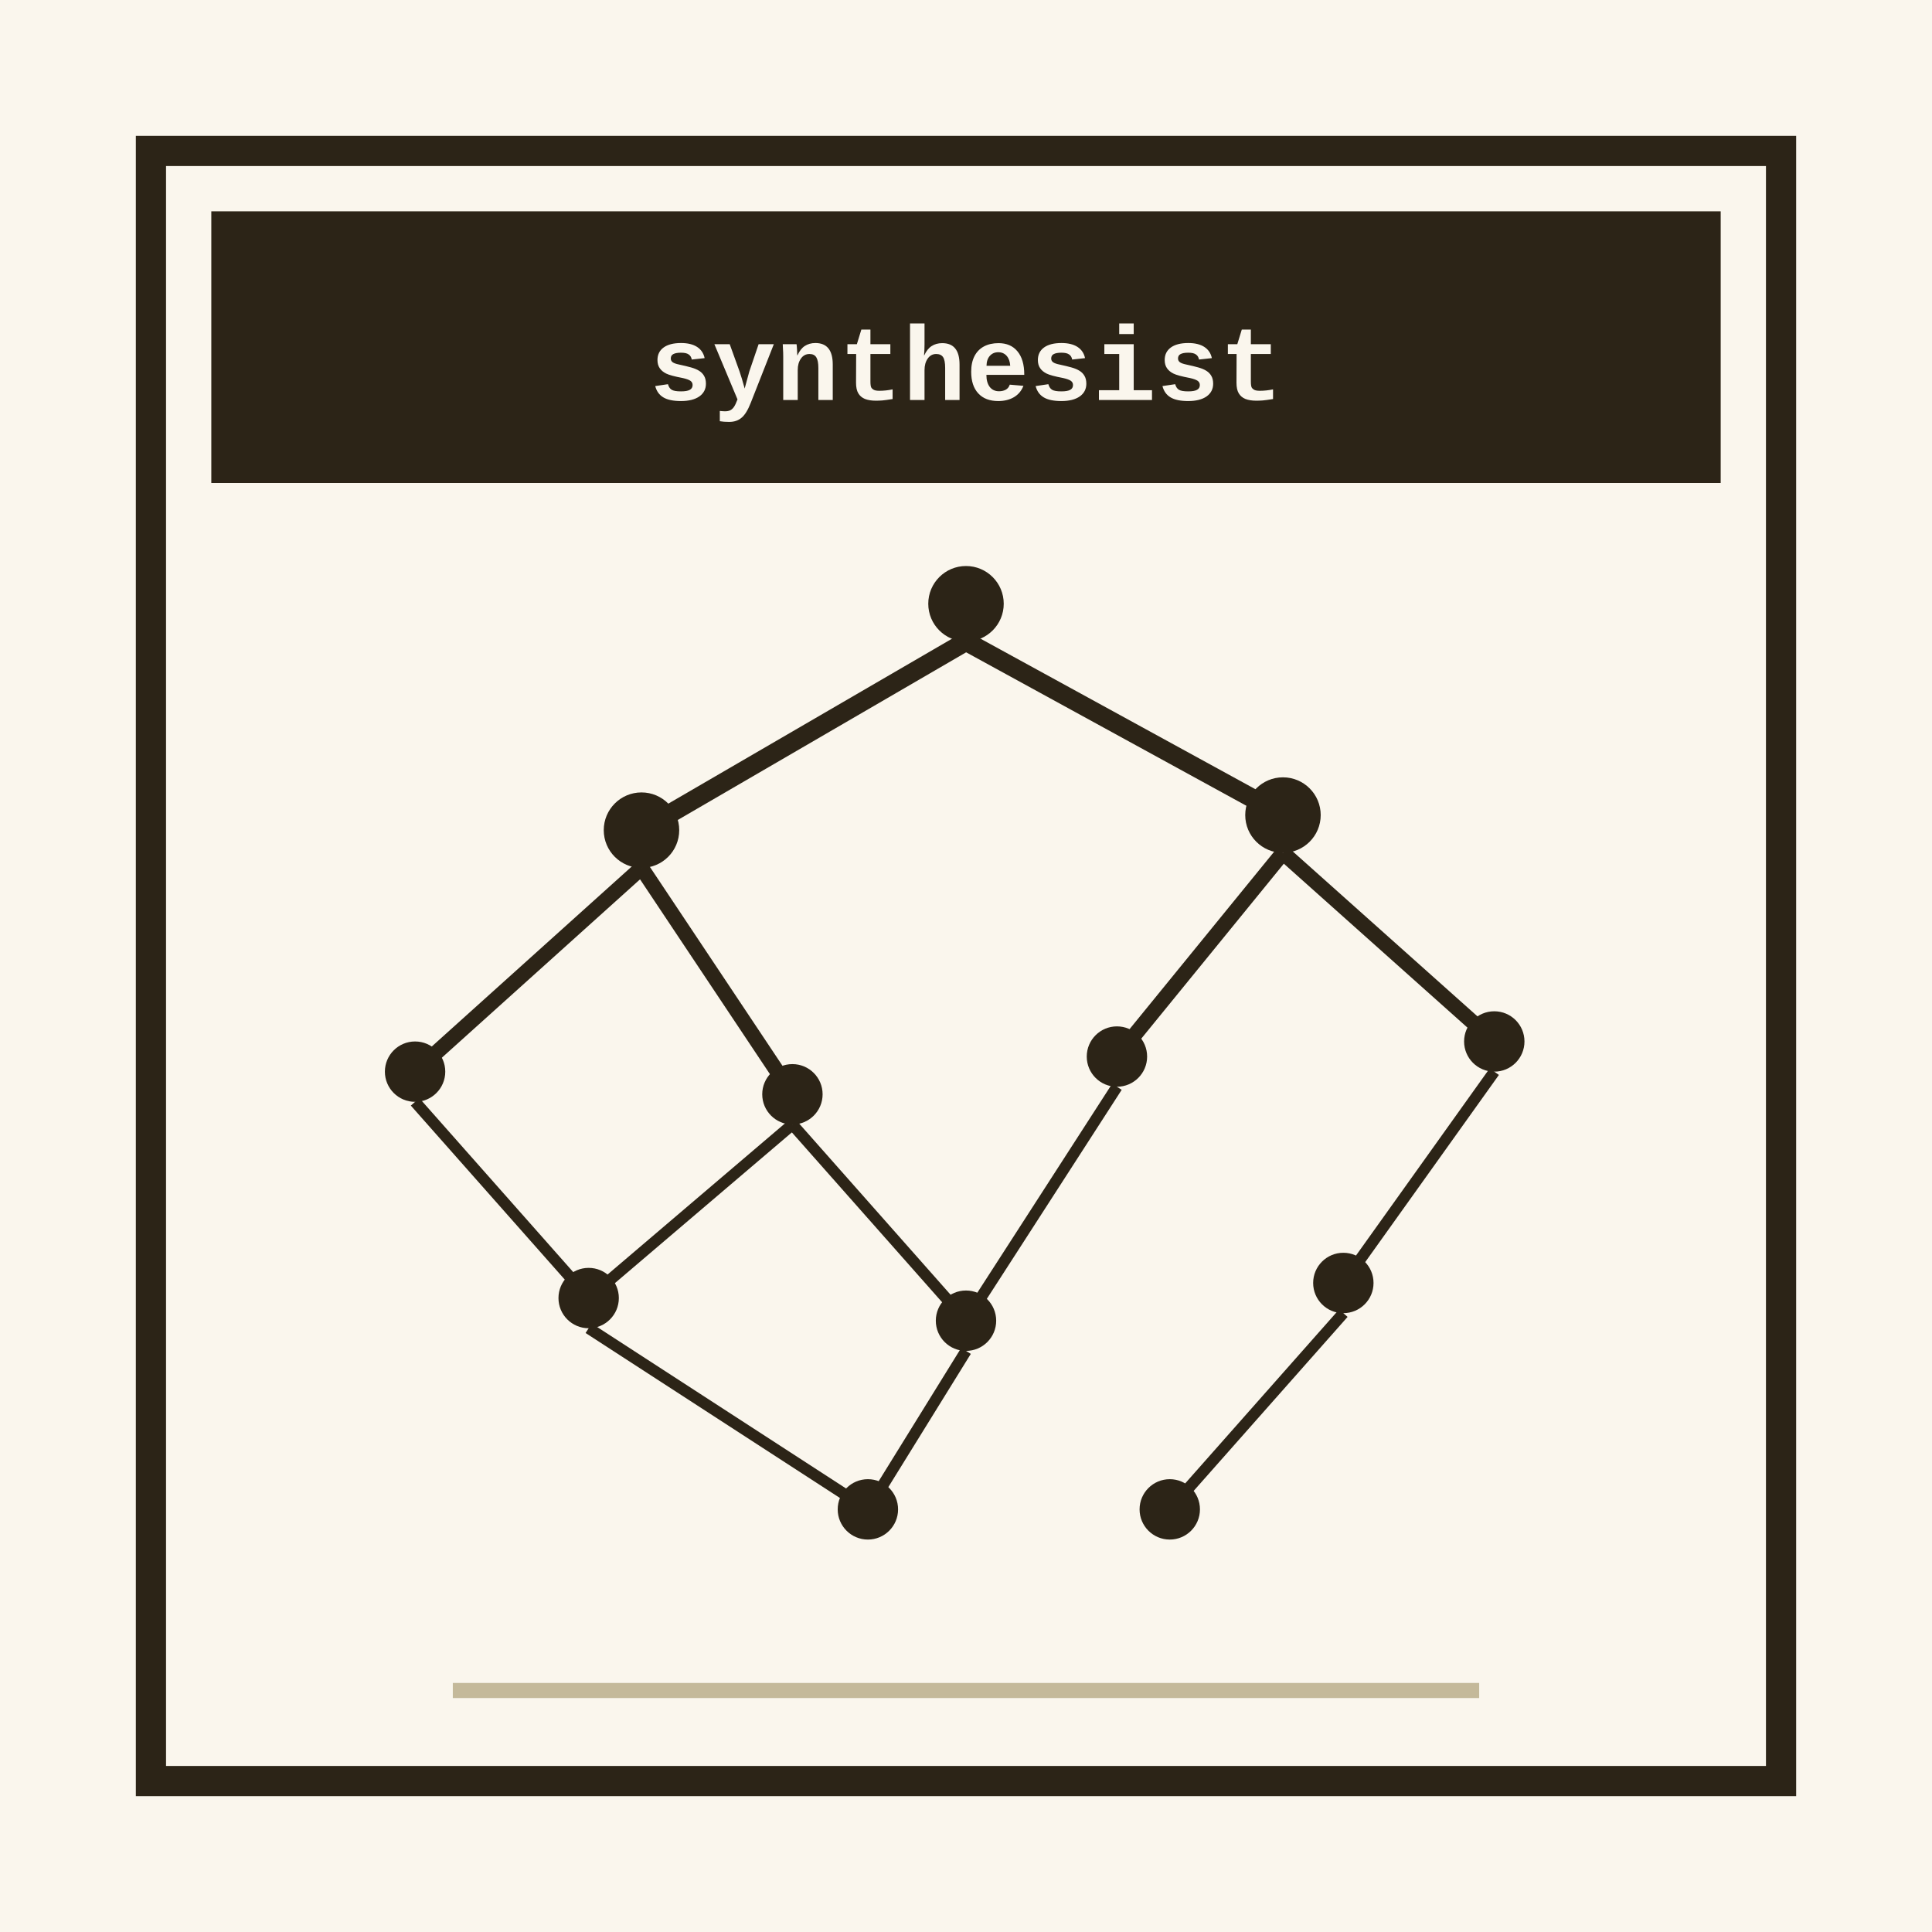
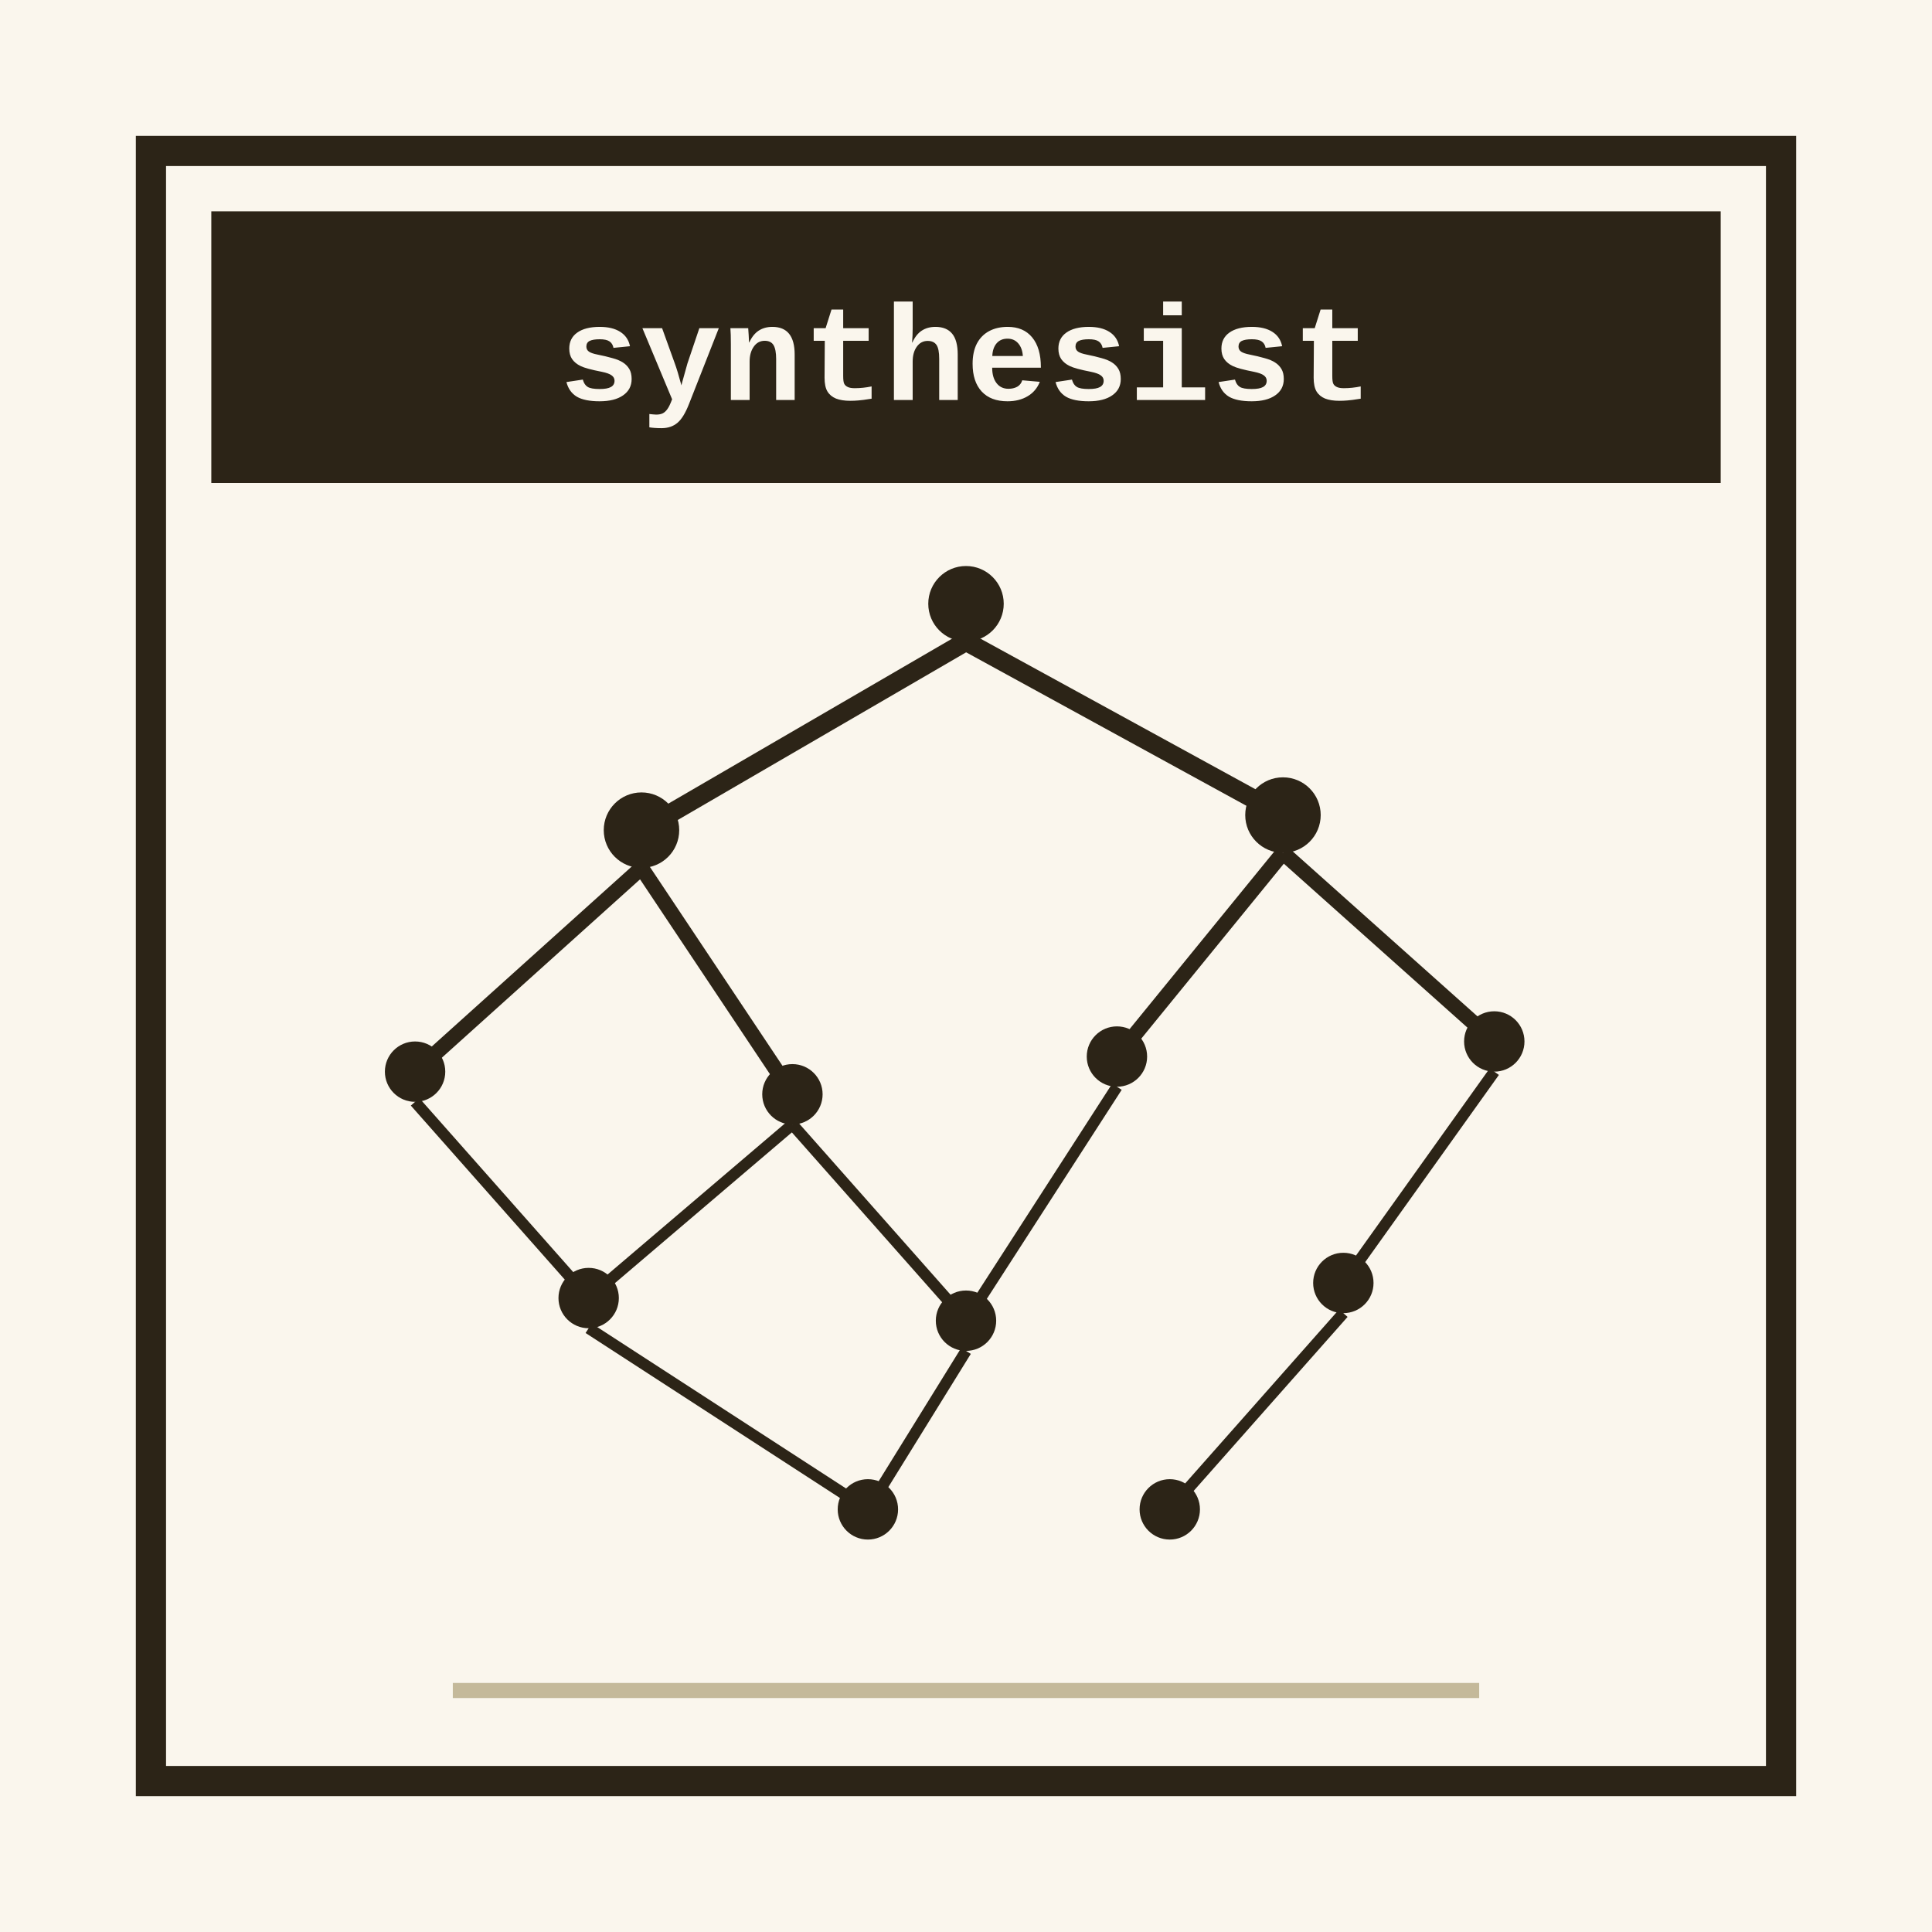
- <svg xmlns="http://www.w3.org/2000/svg" viewBox="0 0 256 256" font-family="'Courier New', monospace">
+ <svg xmlns="http://www.w3.org/2000/svg" viewBox="0 0 256 256" font-family="'IBM Plex Mono', 'Courier New', monospace">
  <rect x="0" y="0" width="256" height="256" fill="#faf6ed" />
  <rect x="20" y="20" width="216" height="216" fill="none" stroke="#2c2417" stroke-width="4" />
  <rect x="28" y="28" width="200" height="36" fill="#2c2417" />
-   <text x="128" y="53" text-anchor="middle" font-size="14" fill="#faf6ed" font-weight="bold">synthesist</text>
+   <text x="128" y="53" text-anchor="middle" font-size="18" fill="#faf6ed" font-weight="bold">synthesist</text>
  <circle cx="128" cy="80" r="5" fill="#2c2417" />
  <line x1="128" y1="85" x2="85" y2="110" stroke="#2c2417" stroke-width="2.5" />
  <line x1="128" y1="85" x2="170" y2="108" stroke="#2c2417" stroke-width="2.5" />
  <circle cx="85" cy="110" r="5" fill="#2c2417" />
  <circle cx="170" cy="108" r="5" fill="#2c2417" />
  <line x1="85" y1="115" x2="55" y2="142" stroke="#2c2417" stroke-width="2" />
  <line x1="85" y1="115" x2="105" y2="145" stroke="#2c2417" stroke-width="2" />
  <line x1="170" y1="113" x2="148" y2="140" stroke="#2c2417" stroke-width="2" />
  <line x1="170" y1="113" x2="198" y2="138" stroke="#2c2417" stroke-width="2" />
  <circle cx="55" cy="142" r="4" fill="#2c2417" />
  <circle cx="105" cy="145" r="4" fill="#2c2417" />
  <circle cx="148" cy="140" r="4" fill="#2c2417" />
  <circle cx="198" cy="138" r="4" fill="#2c2417" />
  <line x1="55" y1="146" x2="78" y2="172" stroke="#2c2417" stroke-width="1.5" />
  <line x1="105" y1="149" x2="78" y2="172" stroke="#2c2417" stroke-width="1.5" />
  <line x1="105" y1="149" x2="128" y2="175" stroke="#2c2417" stroke-width="1.5" />
  <line x1="148" y1="144" x2="128" y2="175" stroke="#2c2417" stroke-width="1.5" />
  <line x1="198" y1="142" x2="178" y2="170" stroke="#2c2417" stroke-width="1.5" />
  <circle cx="78" cy="172" r="4" fill="#2c2417" />
  <circle cx="128" cy="175" r="4" fill="#2c2417" />
  <circle cx="178" cy="170" r="4" fill="#2c2417" />
  <line x1="78" y1="176" x2="115" y2="200" stroke="#2c2417" stroke-width="1.5" />
  <line x1="128" y1="179" x2="115" y2="200" stroke="#2c2417" stroke-width="1.5" />
  <line x1="178" y1="174" x2="155" y2="200" stroke="#2c2417" stroke-width="1.5" />
  <circle cx="115" cy="200" r="4" fill="#2c2417" />
  <circle cx="155" cy="200" r="4" fill="#2c2417" />
  <line x1="60" y1="224" x2="196" y2="224" stroke="#c4b99a" stroke-width="2" />
</svg>
